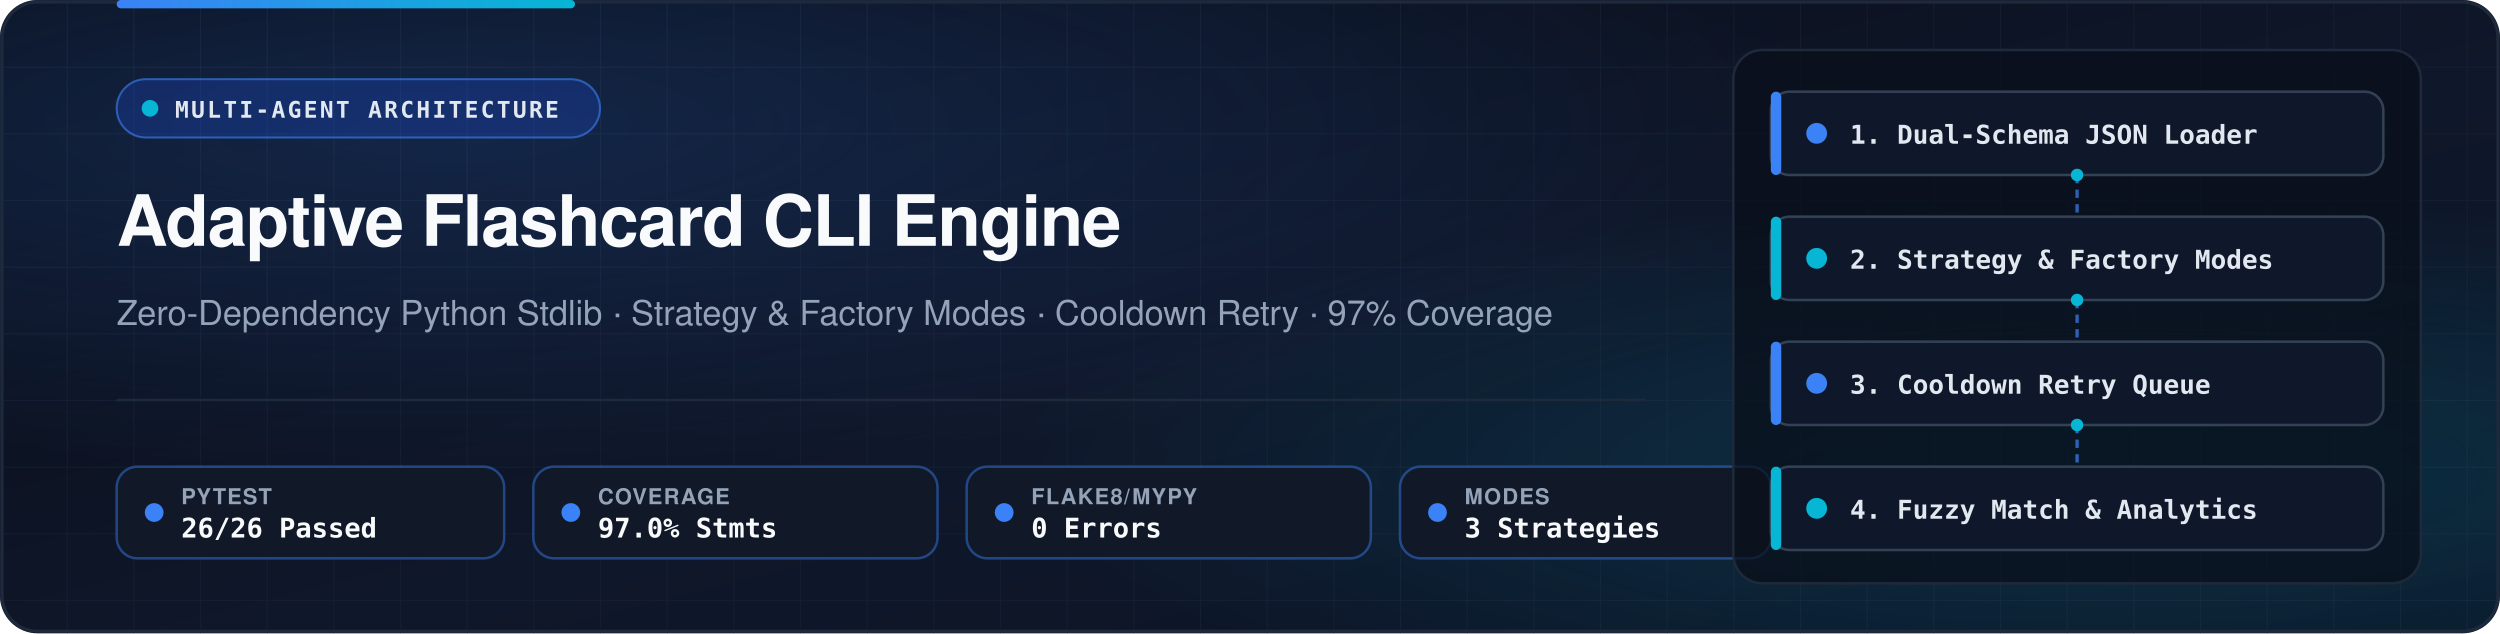
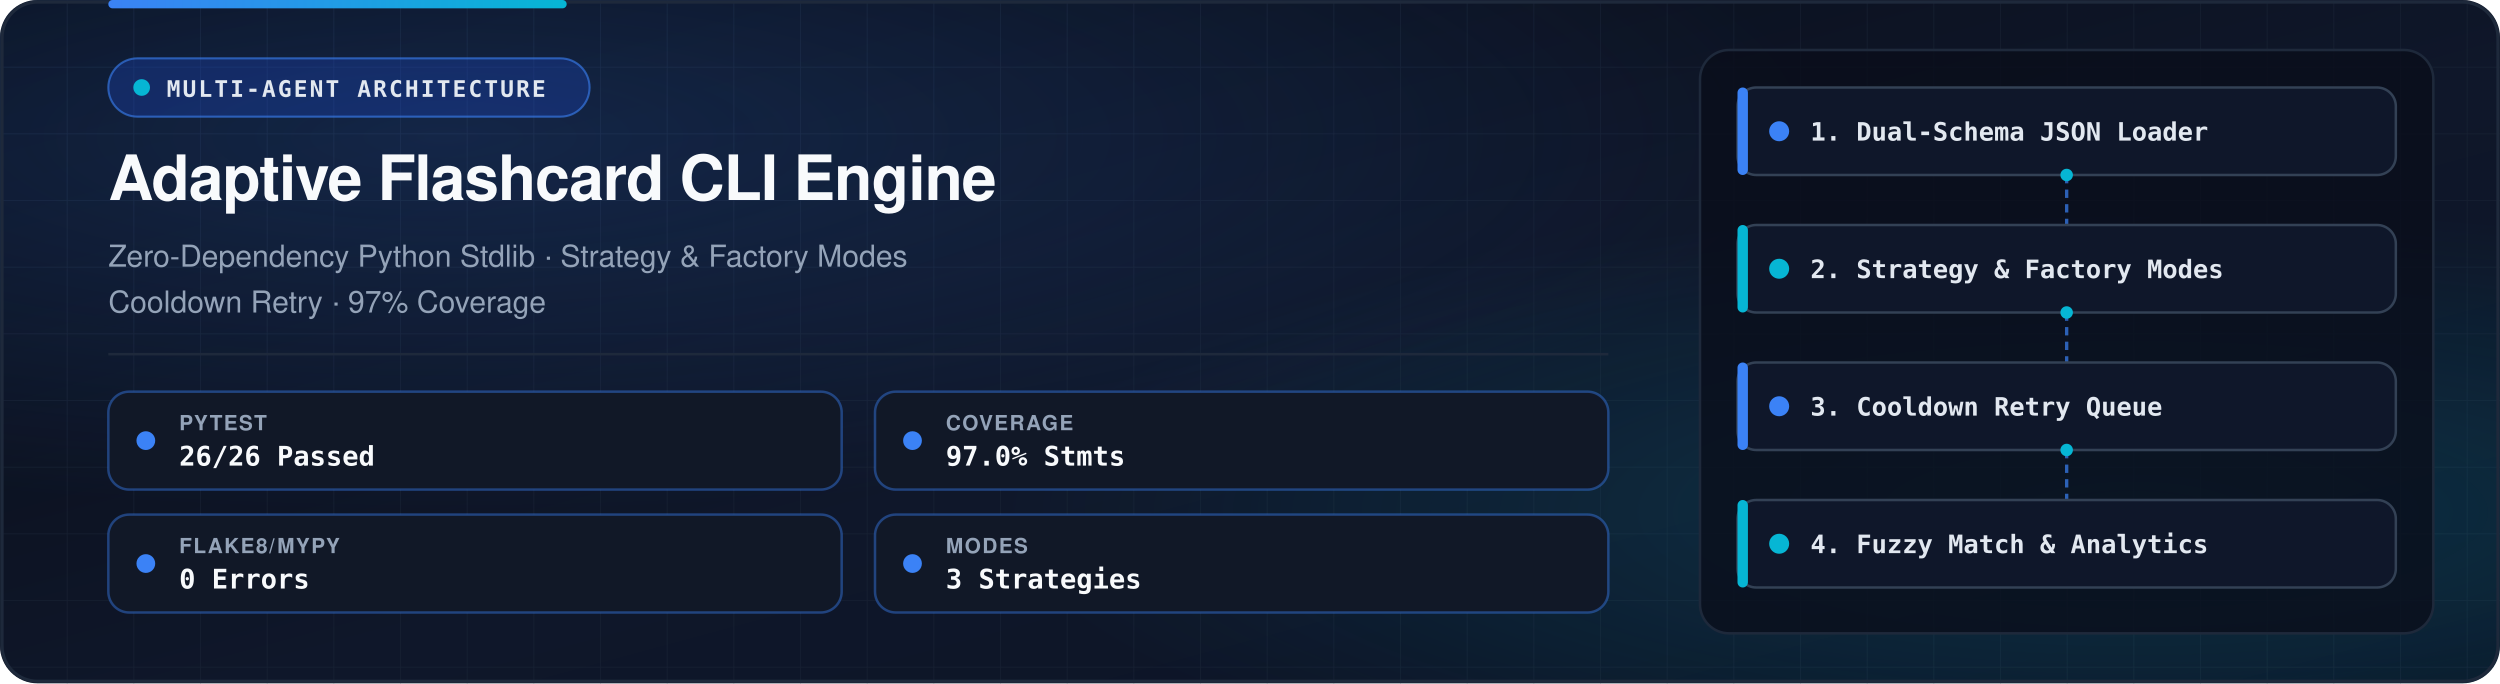
- <svg xmlns="http://www.w3.org/2000/svg" viewBox="0 0 1200 304" width="100%" role="img" aria-label="Adaptive Flashcard CLI Engine">
+ <svg xmlns="http://www.w3.org/2000/svg" viewBox="0 0 1200 328" width="100%" role="img" aria-label="Adaptive Flashcard CLI Engine">
  <defs>
    <linearGradient id="bgGrad" x1="0%" y1="0%" x2="100%" y2="100%">
      <stop offset="0%" stop-color="#070B14" />
      <stop offset="55%" stop-color="#0F172A" />
      <stop offset="100%" stop-color="#0B1324" />
    </linearGradient>
    <linearGradient id="accentGrad" x1="0%" y1="0%" x2="100%" y2="0%">
      <stop offset="0%" stop-color="#3B82F6" />
      <stop offset="100%" stop-color="#06B6D4" />
    </linearGradient>
    <radialGradient id="glowA" cx="18%" cy="20%" r="55%">
      <stop offset="0%" stop-color="#3B82F6" stop-opacity="0.20" />
      <stop offset="100%" stop-color="#3B82F6" stop-opacity="0" />
    </radialGradient>
    <radialGradient id="glowB" cx="85%" cy="75%" r="45%">
      <stop offset="0%" stop-color="#06B6D4" stop-opacity="0.18" />
      <stop offset="100%" stop-color="#06B6D4" stop-opacity="0" />
    </radialGradient>
    <pattern id="grid" width="32" height="32" patternUnits="userSpaceOnUse">
      <path d="M 32 0 L 0 0 0 32" fill="none" stroke="#1E293B" stroke-width="0.7" stroke-opacity="0.55" />
    </pattern>
  </defs>
-   <rect width="1200" height="304" rx="18" fill="url(#bgGrad)" />
-   <rect width="1200" height="304" rx="18" fill="url(#grid)" />
-   <rect width="1200" height="304" rx="18" fill="url(#glowA)" />
-   <rect width="1200" height="304" rx="18" fill="url(#glowB)" />
-   <rect x="1" y="1" width="1198" height="302" rx="17" fill="none" stroke="#1E293B" stroke-width="1.5" />
-   <rect x="56" y="0" width="220" height="4" rx="2" fill="url(#accentGrad)" />
-   <g transform="translate(56, 38)">
-     <rect width="232" height="28" rx="14" fill="#1D4ED8" fill-opacity="0.28" stroke="#3B82F6" stroke-opacity="0.6" stroke-width="1" />
+   <rect width="1200" height="328" rx="18" fill="url(#bgGrad)" />
+   <rect width="1200" height="328" rx="18" fill="url(#grid)" />
+   <rect width="1200" height="328" rx="18" fill="url(#glowA)" />
+   <rect width="1200" height="328" rx="18" fill="url(#glowB)" />
+   <rect x="1" y="1" width="1198" height="326" rx="17" fill="none" stroke="#1E293B" stroke-width="1.5" />
+   <rect x="52" y="0" width="220" height="4" rx="2" fill="url(#accentGrad)" />
+   <g transform="translate(52, 28)">
+     <rect width="231" height="28" rx="14" fill="#1D4ED8" fill-opacity="0.28" stroke="#3B82F6" stroke-opacity="0.6" stroke-width="1" />
    <circle cx="16" cy="14" r="4" fill="#06B6D4">
      <animate attributeName="opacity" values="1;0.25;1" dur="1.8s" repeatCount="indefinite" />
    </circle>
-     <text x="28" y="18.5" fill="#E2E8F0" font-family="ui-monospace, SFMono-Regular, Menlo, Monaco, Consolas, monospace" font-size="11" font-weight="700" letter-spacing="1.1">MULTI-AGENT ARCHITECTURE</text>
+     <text x="28" y="18.5" fill="#E2E8F0" font-family="ui-monospace, SFMono-Regular, Menlo, Monaco, Consolas, monospace" font-size="11" font-weight="700" letter-spacing="1.0">MULTI-AGENT ARCHITECTURE</text>
  </g>
-   <text x="56" y="118" fill="#F8FAFC" font-family="ui-sans-serif, -apple-system, BlinkMacSystemFont, Segoe UI, Helvetica, Arial, sans-serif" font-size="34" font-weight="800" letter-spacing="-0.6">Adaptive Flashcard CLI Engine</text>
-   <text x="56" y="156" fill="#94A3B8" font-family="ui-sans-serif, -apple-system, BlinkMacSystemFont, Segoe UI, Helvetica, Arial, sans-serif" font-size="16.5" font-weight="400">Zero-Dependency Python Stdlib · Strategy &amp; Factory Modes · Cooldown Retry · 97% Coverage</text>
-   <line x1="56" y1="192" x2="790" y2="192" stroke="#1E293B" stroke-width="1.2" />
-   <g transform="translate(56, 224)">
-     <rect width="186" height="44" rx="10" fill="#111827" stroke="#3B82F6" stroke-opacity="0.45" stroke-width="1.2" />
-     <circle cx="18" cy="22" r="4.5" fill="#3B82F6">
+   <text x="52" y="96" fill="#F8FAFC" font-family="ui-sans-serif, -apple-system, BlinkMacSystemFont, Segoe UI, Helvetica, Arial, sans-serif" font-size="30" font-weight="800" letter-spacing="-0.5">Adaptive Flashcard CLI Engine</text>
+   <text x="52" y="128" fill="#94A3B8" font-family="ui-sans-serif, -apple-system, BlinkMacSystemFont, Segoe UI, Helvetica, Arial, sans-serif" font-size="14.5" font-weight="400">Zero-Dependency Python Stdlib · Strategy &amp; Factory Modes</text>
+   <text x="52" y="150" fill="#94A3B8" font-family="ui-sans-serif, -apple-system, BlinkMacSystemFont, Segoe UI, Helvetica, Arial, sans-serif" font-size="14.5" font-weight="400">Cooldown Retry · 97% Coverage</text>
+   <line x1="52" y1="170" x2="772" y2="170" stroke="#1E293B" stroke-width="1.2" />
+   <g transform="translate(52, 188)">
+     <rect width="352" height="47" rx="10" fill="#111827" stroke="#3B82F6" stroke-opacity="0.42" stroke-width="1.2" />
+     <circle cx="18" cy="23.5" r="4.5" fill="#3B82F6">
      <animate attributeName="opacity" values="1;0.35;1" dur="2.2s" repeatCount="indefinite" />
    </circle>
-     <text x="31" y="18" fill="#94A3B8" font-family="ui-sans-serif, -apple-system, BlinkMacSystemFont, Segoe UI, Helvetica, Arial, sans-serif" font-size="10.5" font-weight="600" letter-spacing="0.6">PYTEST</text>
-     <text x="31" y="34" fill="#F8FAFC" font-family="ui-monospace, SFMono-Regular, Menlo, Monaco, Consolas, monospace" font-size="13" font-weight="700">26/26 Passed</text>
+     <text x="34" y="18.5" fill="#94A3B8" font-family="ui-sans-serif, -apple-system, BlinkMacSystemFont, Segoe UI, Helvetica, Arial, sans-serif" font-size="10" font-weight="600" letter-spacing="0.7">PYTEST</text>
+     <text x="34" y="35.5" fill="#F8FAFC" font-family="ui-monospace, SFMono-Regular, Menlo, Monaco, Consolas, monospace" font-size="13" font-weight="700">26/26 Passed</text>
  </g>
-   <g transform="translate(256, 224)">
-     <rect width="194" height="44" rx="10" fill="#111827" stroke="#3B82F6" stroke-opacity="0.45" stroke-width="1.2" />
-     <circle cx="18" cy="22" r="4.5" fill="#3B82F6">
+   <g transform="translate(420, 188)">
+     <rect width="352" height="47" rx="10" fill="#111827" stroke="#3B82F6" stroke-opacity="0.42" stroke-width="1.2" />
+     <circle cx="18" cy="23.5" r="4.5" fill="#3B82F6">
      <animate attributeName="opacity" values="1;0.35;1" dur="2.6s" repeatCount="indefinite" />
    </circle>
-     <text x="31" y="18" fill="#94A3B8" font-family="ui-sans-serif, -apple-system, BlinkMacSystemFont, Segoe UI, Helvetica, Arial, sans-serif" font-size="10.5" font-weight="600" letter-spacing="0.6">COVERAGE</text>
-     <text x="31" y="34" fill="#F8FAFC" font-family="ui-monospace, SFMono-Regular, Menlo, Monaco, Consolas, monospace" font-size="13" font-weight="700">97.0% Stmts</text>
+     <text x="34" y="18.5" fill="#94A3B8" font-family="ui-sans-serif, -apple-system, BlinkMacSystemFont, Segoe UI, Helvetica, Arial, sans-serif" font-size="10" font-weight="600" letter-spacing="0.7">COVERAGE</text>
+     <text x="34" y="35.5" fill="#F8FAFC" font-family="ui-monospace, SFMono-Regular, Menlo, Monaco, Consolas, monospace" font-size="13" font-weight="700">97.0% Stmts</text>
  </g>
-   <g transform="translate(464, 224)">
-     <rect width="194" height="44" rx="10" fill="#111827" stroke="#3B82F6" stroke-opacity="0.45" stroke-width="1.2" />
-     <circle cx="18" cy="22" r="4.5" fill="#3B82F6">
+   <g transform="translate(52, 247)">
+     <rect width="352" height="47" rx="10" fill="#111827" stroke="#3B82F6" stroke-opacity="0.42" stroke-width="1.2" />
+     <circle cx="18" cy="23.5" r="4.5" fill="#3B82F6">
      <animate attributeName="opacity" values="1;0.35;1" dur="3.0s" repeatCount="indefinite" />
    </circle>
-     <text x="31" y="18" fill="#94A3B8" font-family="ui-sans-serif, -apple-system, BlinkMacSystemFont, Segoe UI, Helvetica, Arial, sans-serif" font-size="10.5" font-weight="600" letter-spacing="0.6">FLAKE8/MYPY</text>
-     <text x="31" y="34" fill="#F8FAFC" font-family="ui-monospace, SFMono-Regular, Menlo, Monaco, Consolas, monospace" font-size="13" font-weight="700">0 Errors</text>
+     <text x="34" y="18.5" fill="#94A3B8" font-family="ui-sans-serif, -apple-system, BlinkMacSystemFont, Segoe UI, Helvetica, Arial, sans-serif" font-size="10" font-weight="600" letter-spacing="0.7">FLAKE8/MYPY</text>
+     <text x="34" y="35.5" fill="#F8FAFC" font-family="ui-monospace, SFMono-Regular, Menlo, Monaco, Consolas, monospace" font-size="13" font-weight="700">0 Errors</text>
  </g>
-   <g transform="translate(672, 224)">
-     <rect width="178" height="44" rx="10" fill="#111827" stroke="#3B82F6" stroke-opacity="0.45" stroke-width="1.2" />
-     <circle cx="18" cy="22" r="4.5" fill="#3B82F6">
+   <g transform="translate(420, 247)">
+     <rect width="352" height="47" rx="10" fill="#111827" stroke="#3B82F6" stroke-opacity="0.42" stroke-width="1.2" />
+     <circle cx="18" cy="23.5" r="4.5" fill="#3B82F6">
      <animate attributeName="opacity" values="1;0.35;1" dur="3.4s" repeatCount="indefinite" />
    </circle>
-     <text x="31" y="18" fill="#94A3B8" font-family="ui-sans-serif, -apple-system, BlinkMacSystemFont, Segoe UI, Helvetica, Arial, sans-serif" font-size="10.5" font-weight="600" letter-spacing="0.6">MODES</text>
-     <text x="31" y="34" fill="#F8FAFC" font-family="ui-monospace, SFMono-Regular, Menlo, Monaco, Consolas, monospace" font-size="13" font-weight="700">3 Strategies</text>
+     <text x="34" y="18.5" fill="#94A3B8" font-family="ui-sans-serif, -apple-system, BlinkMacSystemFont, Segoe UI, Helvetica, Arial, sans-serif" font-size="10" font-weight="600" letter-spacing="0.7">MODES</text>
+     <text x="34" y="35.5" fill="#F8FAFC" font-family="ui-monospace, SFMono-Regular, Menlo, Monaco, Consolas, monospace" font-size="13" font-weight="700">3 Strategies</text>
  </g>
-   <rect x="832" y="24" width="330" height="256" rx="14" fill="#090E1A" fill-opacity="0.72" stroke="#1E293B" stroke-width="1.2" />
-   <g transform="translate(850, 44)">
-     <rect width="294" height="40" rx="9" fill="#0F172A" stroke="#334155" stroke-width="1.2" />
-     <rect x="0" y="0" width="5" height="40" rx="2.5" fill="#3B82F6" />
-     <circle cx="22" cy="20" r="5" fill="#3B82F6">
-       <animate attributeName="r" values="4;6;4" dur="2.4s" begin="0.0s" repeatCount="indefinite" />
+   <rect x="816" y="24" width="352" height="280" rx="14" fill="#090E1A" fill-opacity="0.78" stroke="#1E293B" stroke-width="1.2" />
+   <g transform="translate(834, 42)">
+     <rect width="316" height="42" rx="9" fill="#0F172A" stroke="#334155" stroke-width="1.2" />
+     <rect x="0" y="0" width="5" height="42" rx="2.5" fill="#3B82F6" />
+     <circle cx="20" cy="21" r="4.8" fill="#3B82F6">
+       <animate attributeName="r" values="3.8;5.8;3.8" dur="2.4s" begin="0.0s" repeatCount="indefinite" />
    </circle>
-     <text x="38" y="25" fill="#E2E8F0" font-family="ui-monospace, SFMono-Regular, Menlo, Monaco, Consolas, monospace" font-size="12.5" font-weight="600">1. Dual-Schema JSON Loader</text>
+     <text x="35" y="25.5" fill="#E2E8F0" font-family="ui-monospace, SFMono-Regular, Menlo, Monaco, Consolas, monospace" font-size="12.2" font-weight="600">1. Dual-Schema JSON Loader</text>
  </g>
-   <line x1="997" y1="84" x2="997" y2="104" stroke="#3B82F6" stroke-width="1.6" stroke-dasharray="4 3" stroke-opacity="0.7" />
-   <circle cx="997" cy="84" r="3" fill="#06B6D4">
-     <animate attributeName="cy" values="84;104" dur="1.4s" begin="0.00s" repeatCount="indefinite" />
+   <line x1="992" y1="84" x2="992" y2="108" stroke="#3B82F6" stroke-width="1.6" stroke-dasharray="4 3" stroke-opacity="0.7" />
+   <circle cx="992" cy="84" r="3" fill="#06B6D4">
+     <animate attributeName="cy" values="84;108" dur="1.4s" begin="0.00s" repeatCount="indefinite" />
  </circle>
-   <g transform="translate(850, 104)">
-     <rect width="294" height="40" rx="9" fill="#0F172A" stroke="#334155" stroke-width="1.2" />
-     <rect x="0" y="0" width="5" height="40" rx="2.5" fill="#06B6D4" />
-     <circle cx="22" cy="20" r="5" fill="#06B6D4">
-       <animate attributeName="r" values="4;6;4" dur="2.4s" begin="0.5s" repeatCount="indefinite" />
+   <g transform="translate(834, 108)">
+     <rect width="316" height="42" rx="9" fill="#0F172A" stroke="#334155" stroke-width="1.2" />
+     <rect x="0" y="0" width="5" height="42" rx="2.5" fill="#06B6D4" />
+     <circle cx="20" cy="21" r="4.8" fill="#06B6D4">
+       <animate attributeName="r" values="3.8;5.8;3.8" dur="2.4s" begin="0.5s" repeatCount="indefinite" />
    </circle>
-     <text x="38" y="25" fill="#E2E8F0" font-family="ui-monospace, SFMono-Regular, Menlo, Monaco, Consolas, monospace" font-size="12.5" font-weight="600">2. Strategy &amp; Factory Modes</text>
+     <text x="35" y="25.5" fill="#E2E8F0" font-family="ui-monospace, SFMono-Regular, Menlo, Monaco, Consolas, monospace" font-size="12.2" font-weight="600">2. Strategy &amp; Factory Modes</text>
  </g>
-   <line x1="997" y1="144" x2="997" y2="164" stroke="#3B82F6" stroke-width="1.6" stroke-dasharray="4 3" stroke-opacity="0.7" />
-   <circle cx="997" cy="144" r="3" fill="#06B6D4">
-     <animate attributeName="cy" values="144;164" dur="1.4s" begin="0.45s" repeatCount="indefinite" />
+   <line x1="992" y1="150" x2="992" y2="174" stroke="#3B82F6" stroke-width="1.6" stroke-dasharray="4 3" stroke-opacity="0.7" />
+   <circle cx="992" cy="150" r="3" fill="#06B6D4">
+     <animate attributeName="cy" values="150;174" dur="1.4s" begin="0.45s" repeatCount="indefinite" />
  </circle>
-   <g transform="translate(850, 164)">
-     <rect width="294" height="40" rx="9" fill="#0F172A" stroke="#334155" stroke-width="1.2" />
-     <rect x="0" y="0" width="5" height="40" rx="2.5" fill="#3B82F6" />
-     <circle cx="22" cy="20" r="5" fill="#3B82F6">
-       <animate attributeName="r" values="4;6;4" dur="2.4s" begin="1.0s" repeatCount="indefinite" />
+   <g transform="translate(834, 174)">
+     <rect width="316" height="42" rx="9" fill="#0F172A" stroke="#334155" stroke-width="1.2" />
+     <rect x="0" y="0" width="5" height="42" rx="2.5" fill="#3B82F6" />
+     <circle cx="20" cy="21" r="4.8" fill="#3B82F6">
+       <animate attributeName="r" values="3.8;5.8;3.8" dur="2.4s" begin="1.0s" repeatCount="indefinite" />
    </circle>
-     <text x="38" y="25" fill="#E2E8F0" font-family="ui-monospace, SFMono-Regular, Menlo, Monaco, Consolas, monospace" font-size="12.5" font-weight="600">3. Cooldown Retry Queue</text>
+     <text x="35" y="25.5" fill="#E2E8F0" font-family="ui-monospace, SFMono-Regular, Menlo, Monaco, Consolas, monospace" font-size="12.2" font-weight="600">3. Cooldown Retry Queue</text>
  </g>
-   <line x1="997" y1="204" x2="997" y2="224" stroke="#3B82F6" stroke-width="1.6" stroke-dasharray="4 3" stroke-opacity="0.7" />
-   <circle cx="997" cy="204" r="3" fill="#06B6D4">
-     <animate attributeName="cy" values="204;224" dur="1.4s" begin="0.90s" repeatCount="indefinite" />
+   <line x1="992" y1="216" x2="992" y2="240" stroke="#3B82F6" stroke-width="1.6" stroke-dasharray="4 3" stroke-opacity="0.7" />
+   <circle cx="992" cy="216" r="3" fill="#06B6D4">
+     <animate attributeName="cy" values="216;240" dur="1.4s" begin="0.90s" repeatCount="indefinite" />
  </circle>
-   <g transform="translate(850, 224)">
-     <rect width="294" height="40" rx="9" fill="#0F172A" stroke="#334155" stroke-width="1.2" />
-     <rect x="0" y="0" width="5" height="40" rx="2.5" fill="#06B6D4" />
-     <circle cx="22" cy="20" r="5" fill="#06B6D4">
-       <animate attributeName="r" values="4;6;4" dur="2.4s" begin="1.5s" repeatCount="indefinite" />
+   <g transform="translate(834, 240)">
+     <rect width="316" height="42" rx="9" fill="#0F172A" stroke="#334155" stroke-width="1.2" />
+     <rect x="0" y="0" width="5" height="42" rx="2.5" fill="#06B6D4" />
+     <circle cx="20" cy="21" r="4.8" fill="#06B6D4">
+       <animate attributeName="r" values="3.8;5.8;3.8" dur="2.4s" begin="1.5s" repeatCount="indefinite" />
    </circle>
-     <text x="38" y="25" fill="#E2E8F0" font-family="ui-monospace, SFMono-Regular, Menlo, Monaco, Consolas, monospace" font-size="12.5" font-weight="600">4. Fuzzy Match &amp; Analytics</text>
+     <text x="35" y="25.5" fill="#E2E8F0" font-family="ui-monospace, SFMono-Regular, Menlo, Monaco, Consolas, monospace" font-size="12.2" font-weight="600">4. Fuzzy Match &amp; Analytics</text>
  </g>
</svg>
